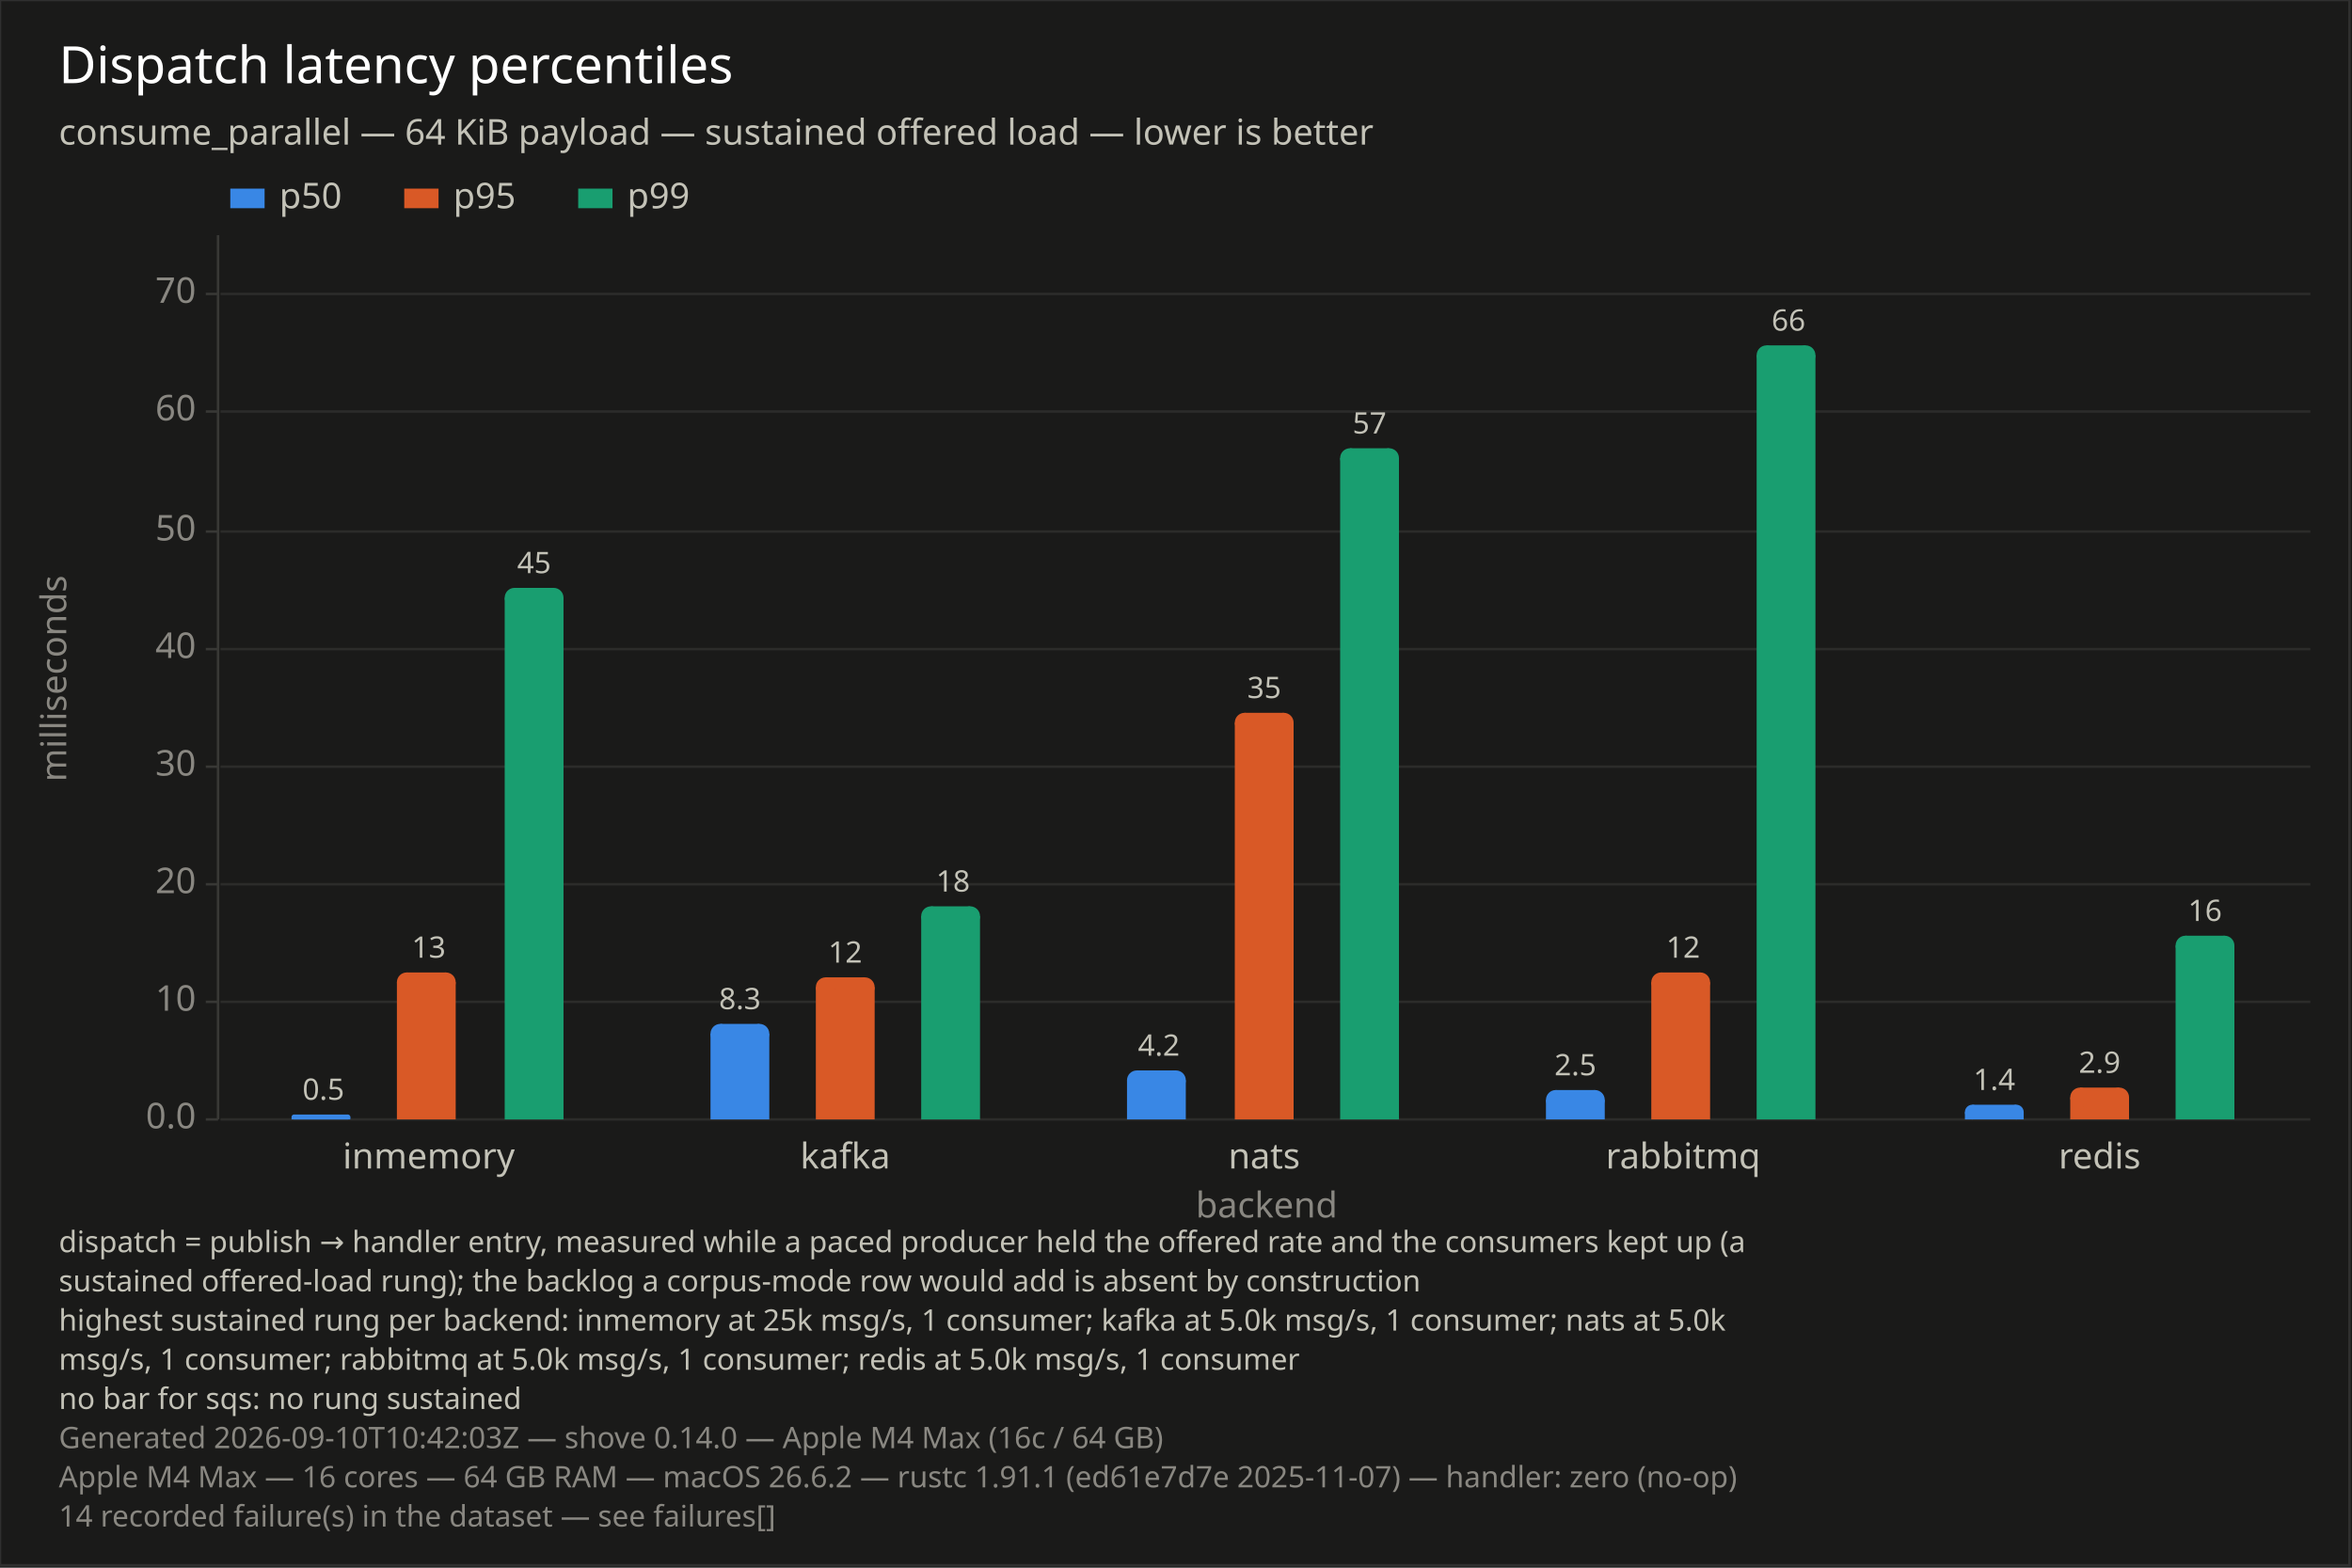
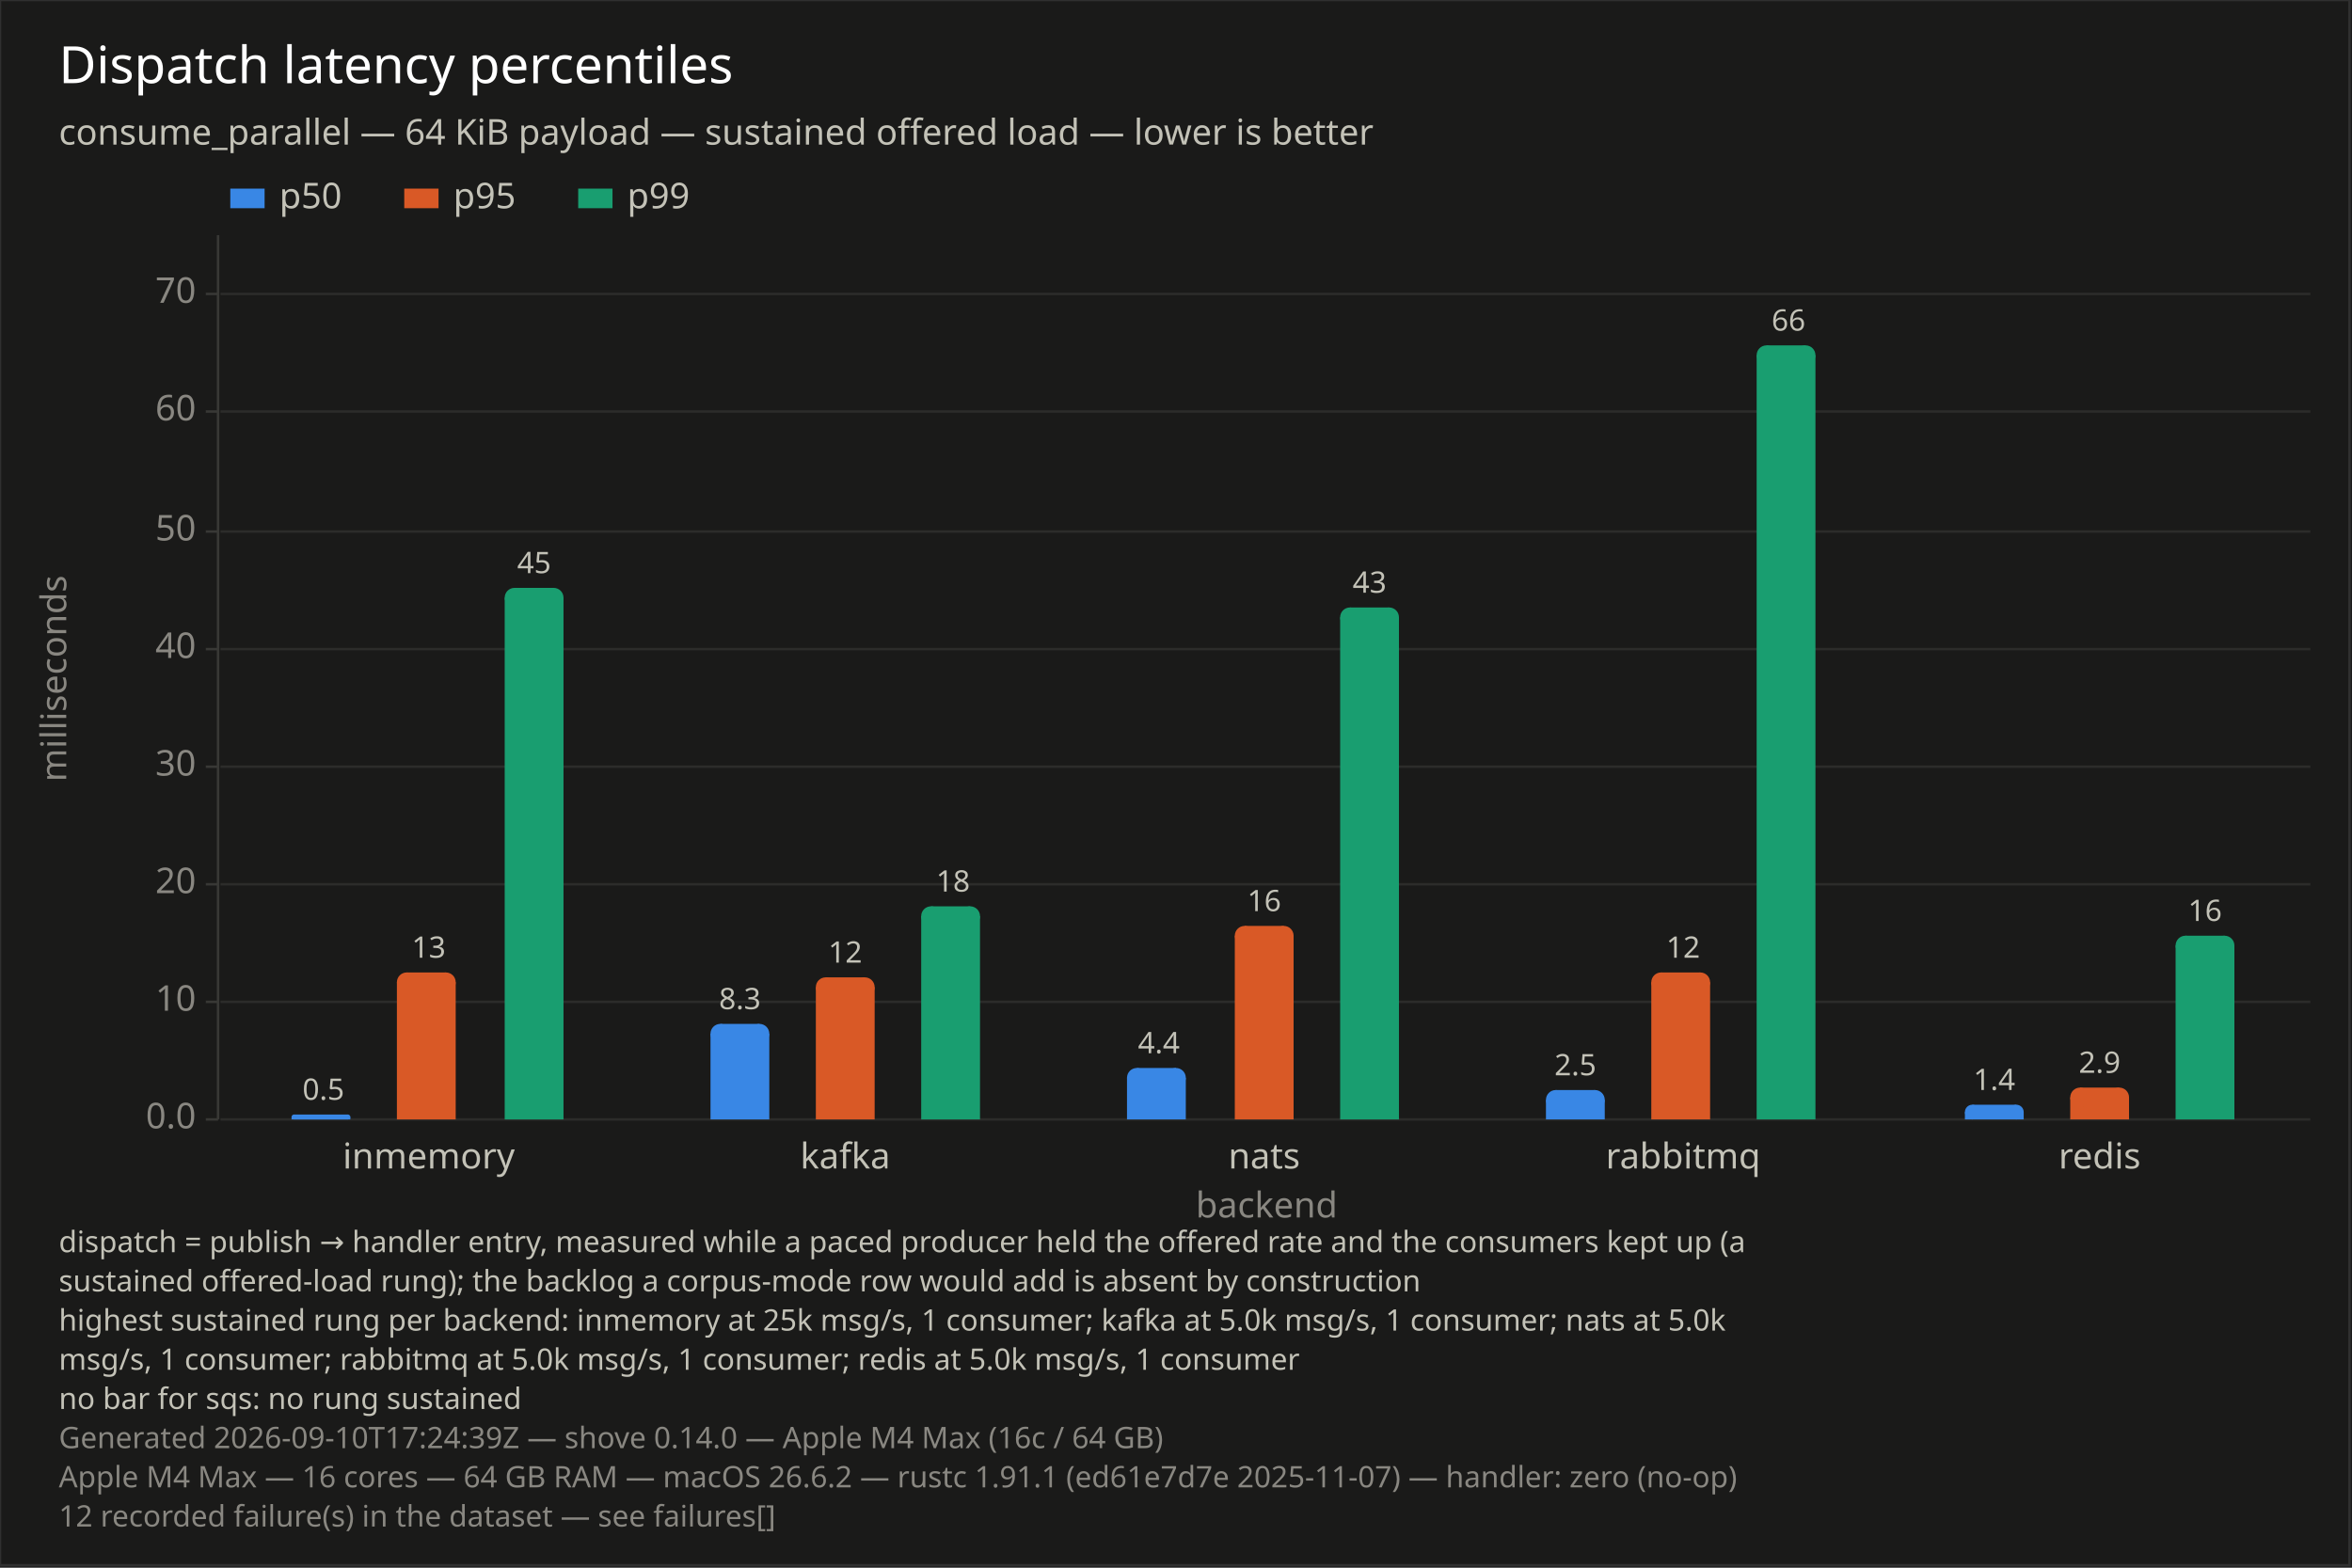
<svg xmlns="http://www.w3.org/2000/svg" width="960" height="640" viewBox="0 0 960 640">
  <rect x="0" y="0" width="960" height="640" opacity="1" fill="#1A1A19" stroke="none" />
  <rect x="0" y="0" width="959" height="639" opacity="0.1" fill="none" stroke="#FFFFFF" />
  <text x="24" y="18" dy="0.76em" text-anchor="start" font-family="sans-serif" font-size="20.968" opacity="1" fill="#FFFFFF">
Dispatch latency percentiles
</text>
  <text x="24" y="48" dy="0.76em" text-anchor="start" font-family="sans-serif" font-size="14.516" opacity="1" fill="#C3C2B7">
consume_parallel — 64 KiB payload — sustained offered load — lower is better
</text>
  <text x="24" y="502" dy="0.76em" text-anchor="start" font-family="sans-serif" font-size="12.097" opacity="1" fill="#C3C2B7">
dispatch = publish → handler entry, measured while a paced producer held the offered rate and the consumers kept up (a
</text>
  <text x="24" y="518" dy="0.76em" text-anchor="start" font-family="sans-serif" font-size="12.097" opacity="1" fill="#C3C2B7">
sustained offered-load rung); the backlog a corpus-mode row would add is absent by construction
</text>
  <text x="24" y="534" dy="0.76em" text-anchor="start" font-family="sans-serif" font-size="12.097" opacity="1" fill="#C3C2B7">
highest sustained rung per backend: inmemory at 25k msg/s, 1 consumer; kafka at 5.0k msg/s, 1 consumer; nats at 5.0k
</text>
  <text x="24" y="550" dy="0.76em" text-anchor="start" font-family="sans-serif" font-size="12.097" opacity="1" fill="#C3C2B7">
msg/s, 1 consumer; rabbitmq at 5.0k msg/s, 1 consumer; redis at 5.0k msg/s, 1 consumer
</text>
  <text x="24" y="566" dy="0.76em" text-anchor="start" font-family="sans-serif" font-size="12.097" opacity="1" fill="#C3C2B7">
no bar for sqs: no rung sustained
</text>
  <text x="24" y="582" dy="0.76em" text-anchor="start" font-family="sans-serif" font-size="12.097" opacity="1" fill="#898781">
- Generated 2026-09-10T10:42:03Z — shove 0.14.0 — Apple M4 Max (16c / 64 GB)
+ Generated 2026-09-10T17:24:39Z — shove 0.14.0 — Apple M4 Max (16c / 64 GB)
</text>
  <text x="24" y="598" dy="0.76em" text-anchor="start" font-family="sans-serif" font-size="12.097" opacity="1" fill="#898781">
Apple M4 Max — 16 cores — 64 GB RAM — macOS 26.6.2 — rustc 1.91.1 (ed61e7d7e 2025-11-07) — handler: zero (no-op)
</text>
  <text x="24" y="614" dy="0.76em" text-anchor="start" font-family="sans-serif" font-size="12.097" opacity="1" fill="#898781">
- 14 recorded failure(s) in the dataset — see failures[]
+ 12 recorded failure(s) in the dataset — see failures[]
</text>
  <text x="16" y="277" dy="0.76em" text-anchor="middle" font-family="sans-serif" font-size="14.516" opacity="1" fill="#898781" transform="rotate(270, 16, 277)">
milliseconds
</text>
  <line opacity="1" stroke="#2C2C2A" stroke-width="1" x1="90" y1="457" x2="943" y2="457" />
  <line opacity="1" stroke="#2C2C2A" stroke-width="1" x1="90" y1="409" x2="943" y2="409" />
  <line opacity="1" stroke="#2C2C2A" stroke-width="1" x1="90" y1="361" x2="943" y2="361" />
  <line opacity="1" stroke="#2C2C2A" stroke-width="1" x1="90" y1="313" x2="943" y2="313" />
  <line opacity="1" stroke="#2C2C2A" stroke-width="1" x1="90" y1="265" x2="943" y2="265" />
  <line opacity="1" stroke="#2C2C2A" stroke-width="1" x1="90" y1="217" x2="943" y2="217" />
  <line opacity="1" stroke="#2C2C2A" stroke-width="1" x1="90" y1="168" x2="943" y2="168" />
  <line opacity="1" stroke="#2C2C2A" stroke-width="1" x1="90" y1="120" x2="943" y2="120" />
  <polyline fill="none" opacity="1" stroke="#383835" stroke-width="1" points="89,96 89,457 " />
  <text x="80" y="457" dy="0.5ex" text-anchor="end" font-family="sans-serif" font-size="14.516" opacity="1" fill="#898781">
0.0
</text>
  <polyline fill="none" opacity="1" stroke="#383835" stroke-width="1" points="84,457 89,457 " />
  <text x="80" y="409" dy="0.5ex" text-anchor="end" font-family="sans-serif" font-size="14.516" opacity="1" fill="#898781">
10
</text>
  <polyline fill="none" opacity="1" stroke="#383835" stroke-width="1" points="84,409 89,409 " />
  <text x="80" y="361" dy="0.5ex" text-anchor="end" font-family="sans-serif" font-size="14.516" opacity="1" fill="#898781">
20
</text>
  <polyline fill="none" opacity="1" stroke="#383835" stroke-width="1" points="84,361 89,361 " />
  <text x="80" y="313" dy="0.5ex" text-anchor="end" font-family="sans-serif" font-size="14.516" opacity="1" fill="#898781">
30
</text>
  <polyline fill="none" opacity="1" stroke="#383835" stroke-width="1" points="84,313 89,313 " />
  <text x="80" y="265" dy="0.5ex" text-anchor="end" font-family="sans-serif" font-size="14.516" opacity="1" fill="#898781">
40
</text>
  <polyline fill="none" opacity="1" stroke="#383835" stroke-width="1" points="84,265 89,265 " />
  <text x="80" y="217" dy="0.5ex" text-anchor="end" font-family="sans-serif" font-size="14.516" opacity="1" fill="#898781">
50
</text>
  <polyline fill="none" opacity="1" stroke="#383835" stroke-width="1" points="84,217 89,217 " />
  <text x="80" y="168" dy="0.5ex" text-anchor="end" font-family="sans-serif" font-size="14.516" opacity="1" fill="#898781">
60
</text>
  <polyline fill="none" opacity="1" stroke="#383835" stroke-width="1" points="84,168 89,168 " />
  <text x="80" y="120" dy="0.5ex" text-anchor="end" font-family="sans-serif" font-size="14.516" opacity="1" fill="#898781">
70
</text>
  <polyline fill="none" opacity="1" stroke="#383835" stroke-width="1" points="84,120 89,120 " />
  <rect x="119" y="456" width="24" height="1" opacity="1" fill="#3987E5" stroke="none" />
  <rect x="120" y="455" width="22" height="2" opacity="1" fill="#3987E5" stroke="none" />
  <circle cx="120" cy="456" r="1" opacity="1" fill="#3987E5" stroke="none" stroke-width="0" />
  <circle cx="142" cy="456" r="1" opacity="1" fill="#3987E5" stroke="none" stroke-width="0" />
  <text x="132" y="452" dy="-0.5ex" text-anchor="middle" font-family="sans-serif" font-size="12.097" opacity="1" fill="#C3C2B7">
0.5
</text>
  <rect x="162" y="401" width="24" height="56" opacity="1" fill="#D95926" stroke="none" />
  <rect x="166" y="397" width="16" height="5" opacity="1" fill="#D95926" stroke="none" />
  <circle cx="166" cy="401" r="4" opacity="1" fill="#D95926" stroke="none" stroke-width="0" />
  <circle cx="182" cy="401" r="4" opacity="1" fill="#D95926" stroke="none" stroke-width="0" />
  <text x="175" y="394" dy="-0.5ex" text-anchor="middle" font-family="sans-serif" font-size="12.097" opacity="1" fill="#C3C2B7">
13
</text>
  <rect x="206" y="244" width="24" height="213" opacity="1" fill="#199E70" stroke="none" />
  <rect x="210" y="240" width="16" height="5" opacity="1" fill="#199E70" stroke="none" />
  <circle cx="210" cy="244" r="4" opacity="1" fill="#199E70" stroke="none" stroke-width="0" />
  <circle cx="226" cy="244" r="4" opacity="1" fill="#199E70" stroke="none" stroke-width="0" />
  <text x="218" y="237" dy="-0.5ex" text-anchor="middle" font-family="sans-serif" font-size="12.097" opacity="1" fill="#C3C2B7">
45
</text>
  <rect x="290" y="422" width="24" height="35" opacity="1" fill="#3987E5" stroke="none" />
  <rect x="294" y="418" width="16" height="5" opacity="1" fill="#3987E5" stroke="none" />
  <circle cx="294" cy="422" r="4" opacity="1" fill="#3987E5" stroke="none" stroke-width="0" />
  <circle cx="310" cy="422" r="4" opacity="1" fill="#3987E5" stroke="none" stroke-width="0" />
  <text x="302" y="415" dy="-0.5ex" text-anchor="middle" font-family="sans-serif" font-size="12.097" opacity="1" fill="#C3C2B7">
8.3
</text>
  <rect x="333" y="403" width="24" height="54" opacity="1" fill="#D95926" stroke="none" />
  <rect x="337" y="399" width="16" height="5" opacity="1" fill="#D95926" stroke="none" />
  <circle cx="337" cy="403" r="4" opacity="1" fill="#D95926" stroke="none" stroke-width="0" />
  <circle cx="353" cy="403" r="4" opacity="1" fill="#D95926" stroke="none" stroke-width="0" />
  <text x="345" y="396" dy="-0.5ex" text-anchor="middle" font-family="sans-serif" font-size="12.097" opacity="1" fill="#C3C2B7">
12
</text>
  <rect x="376" y="374" width="24" height="83" opacity="1" fill="#199E70" stroke="none" />
  <rect x="380" y="370" width="16" height="5" opacity="1" fill="#199E70" stroke="none" />
  <circle cx="380" cy="374" r="4" opacity="1" fill="#199E70" stroke="none" stroke-width="0" />
  <circle cx="396" cy="374" r="4" opacity="1" fill="#199E70" stroke="none" stroke-width="0" />
  <text x="389" y="367" dy="-0.5ex" text-anchor="middle" font-family="sans-serif" font-size="12.097" opacity="1" fill="#C3C2B7">
18
</text>
-   <rect x="460" y="441" width="24" height="16" opacity="1" fill="#3987E5" stroke="none" />
-   <rect x="464" y="437" width="16" height="5" opacity="1" fill="#3987E5" stroke="none" />
-   <circle cx="464" cy="441" r="4" opacity="1" fill="#3987E5" stroke="none" stroke-width="0" />
-   <circle cx="480" cy="441" r="4" opacity="1" fill="#3987E5" stroke="none" stroke-width="0" />
-   <text x="473" y="434" dy="-0.5ex" text-anchor="middle" font-family="sans-serif" font-size="12.097" opacity="1" fill="#C3C2B7">
- 4.2
- </text>
-   <rect x="504" y="295" width="24" height="162" opacity="1" fill="#D95926" stroke="none" />
-   <rect x="508" y="291" width="16" height="5" opacity="1" fill="#D95926" stroke="none" />
-   <circle cx="508" cy="295" r="4" opacity="1" fill="#D95926" stroke="none" stroke-width="0" />
-   <circle cx="524" cy="295" r="4" opacity="1" fill="#D95926" stroke="none" stroke-width="0" />
-   <text x="516" y="288" dy="-0.5ex" text-anchor="middle" font-family="sans-serif" font-size="12.097" opacity="1" fill="#C3C2B7">
- 35
- </text>
-   <rect x="547" y="187" width="24" height="270" opacity="1" fill="#199E70" stroke="none" />
-   <rect x="551" y="183" width="16" height="5" opacity="1" fill="#199E70" stroke="none" />
-   <circle cx="551" cy="187" r="4" opacity="1" fill="#199E70" stroke="none" stroke-width="0" />
-   <circle cx="567" cy="187" r="4" opacity="1" fill="#199E70" stroke="none" stroke-width="0" />
-   <text x="559" y="180" dy="-0.5ex" text-anchor="middle" font-family="sans-serif" font-size="12.097" opacity="1" fill="#C3C2B7">
- 57
+   <rect x="460" y="440" width="24" height="17" opacity="1" fill="#3987E5" stroke="none" />
+   <rect x="464" y="436" width="16" height="5" opacity="1" fill="#3987E5" stroke="none" />
+   <circle cx="464" cy="440" r="4" opacity="1" fill="#3987E5" stroke="none" stroke-width="0" />
+   <circle cx="480" cy="440" r="4" opacity="1" fill="#3987E5" stroke="none" stroke-width="0" />
+   <text x="473" y="433" dy="-0.5ex" text-anchor="middle" font-family="sans-serif" font-size="12.097" opacity="1" fill="#C3C2B7">
+ 4.4
+ </text>
+   <rect x="504" y="382" width="24" height="75" opacity="1" fill="#D95926" stroke="none" />
+   <rect x="508" y="378" width="16" height="5" opacity="1" fill="#D95926" stroke="none" />
+   <circle cx="508" cy="382" r="4" opacity="1" fill="#D95926" stroke="none" stroke-width="0" />
+   <circle cx="524" cy="382" r="4" opacity="1" fill="#D95926" stroke="none" stroke-width="0" />
+   <text x="516" y="375" dy="-0.5ex" text-anchor="middle" font-family="sans-serif" font-size="12.097" opacity="1" fill="#C3C2B7">
+ 16
+ </text>
+   <rect x="547" y="252" width="24" height="205" opacity="1" fill="#199E70" stroke="none" />
+   <rect x="551" y="248" width="16" height="5" opacity="1" fill="#199E70" stroke="none" />
+   <circle cx="551" cy="252" r="4" opacity="1" fill="#199E70" stroke="none" stroke-width="0" />
+   <circle cx="567" cy="252" r="4" opacity="1" fill="#199E70" stroke="none" stroke-width="0" />
+   <text x="559" y="245" dy="-0.5ex" text-anchor="middle" font-family="sans-serif" font-size="12.097" opacity="1" fill="#C3C2B7">
+ 43
</text>
  <rect x="631" y="449" width="24" height="8" opacity="1" fill="#3987E5" stroke="none" />
  <rect x="635" y="445" width="16" height="5" opacity="1" fill="#3987E5" stroke="none" />
  <circle cx="635" cy="449" r="4" opacity="1" fill="#3987E5" stroke="none" stroke-width="0" />
  <circle cx="651" cy="449" r="4" opacity="1" fill="#3987E5" stroke="none" stroke-width="0" />
  <text x="643" y="442" dy="-0.5ex" text-anchor="middle" font-family="sans-serif" font-size="12.097" opacity="1" fill="#C3C2B7">
2.5
</text>
  <rect x="674" y="401" width="24" height="56" opacity="1" fill="#D95926" stroke="none" />
  <rect x="678" y="397" width="16" height="5" opacity="1" fill="#D95926" stroke="none" />
  <circle cx="678" cy="401" r="4" opacity="1" fill="#D95926" stroke="none" stroke-width="0" />
  <circle cx="694" cy="401" r="4" opacity="1" fill="#D95926" stroke="none" stroke-width="0" />
  <text x="687" y="394" dy="-0.5ex" text-anchor="middle" font-family="sans-serif" font-size="12.097" opacity="1" fill="#C3C2B7">
12
</text>
  <rect x="717" y="145" width="24" height="312" opacity="1" fill="#199E70" stroke="none" />
  <rect x="721" y="141" width="16" height="5" opacity="1" fill="#199E70" stroke="none" />
  <circle cx="721" cy="145" r="4" opacity="1" fill="#199E70" stroke="none" stroke-width="0" />
  <circle cx="737" cy="145" r="4" opacity="1" fill="#199E70" stroke="none" stroke-width="0" />
  <text x="730" y="138" dy="-0.5ex" text-anchor="middle" font-family="sans-serif" font-size="12.097" opacity="1" fill="#C3C2B7">
66
</text>
  <rect x="802" y="454" width="24" height="3" opacity="1" fill="#3987E5" stroke="none" />
  <rect x="805" y="451" width="18" height="4" opacity="1" fill="#3987E5" stroke="none" />
  <circle cx="805" cy="454" r="3" opacity="1" fill="#3987E5" stroke="none" stroke-width="0" />
  <circle cx="823" cy="454" r="3" opacity="1" fill="#3987E5" stroke="none" stroke-width="0" />
  <text x="814" y="448" dy="-0.5ex" text-anchor="middle" font-family="sans-serif" font-size="12.097" opacity="1" fill="#C3C2B7">
1.4
</text>
  <rect x="845" y="448" width="24" height="9" opacity="1" fill="#D95926" stroke="none" />
  <rect x="849" y="444" width="16" height="5" opacity="1" fill="#D95926" stroke="none" />
  <circle cx="849" cy="448" r="4" opacity="1" fill="#D95926" stroke="none" stroke-width="0" />
  <circle cx="865" cy="448" r="4" opacity="1" fill="#D95926" stroke="none" stroke-width="0" />
  <text x="857" y="441" dy="-0.5ex" text-anchor="middle" font-family="sans-serif" font-size="12.097" opacity="1" fill="#C3C2B7">
2.9
</text>
  <rect x="888" y="386" width="24" height="71" opacity="1" fill="#199E70" stroke="none" />
  <rect x="892" y="382" width="16" height="5" opacity="1" fill="#199E70" stroke="none" />
  <circle cx="892" cy="386" r="4" opacity="1" fill="#199E70" stroke="none" stroke-width="0" />
  <circle cx="908" cy="386" r="4" opacity="1" fill="#199E70" stroke="none" stroke-width="0" />
  <text x="900" y="379" dy="-0.5ex" text-anchor="middle" font-family="sans-serif" font-size="12.097" opacity="1" fill="#C3C2B7">
16
</text>
  <text x="175" y="466" dy="0.76em" text-anchor="middle" font-family="sans-serif" font-size="14.516" opacity="1" fill="#C3C2B7">
inmemory
</text>
  <text x="345" y="466" dy="0.76em" text-anchor="middle" font-family="sans-serif" font-size="14.516" opacity="1" fill="#C3C2B7">
kafka
</text>
  <text x="516" y="466" dy="0.76em" text-anchor="middle" font-family="sans-serif" font-size="14.516" opacity="1" fill="#C3C2B7">
nats
</text>
  <text x="687" y="466" dy="0.76em" text-anchor="middle" font-family="sans-serif" font-size="14.516" opacity="1" fill="#C3C2B7">
rabbitmq
</text>
  <text x="857" y="466" dy="0.76em" text-anchor="middle" font-family="sans-serif" font-size="14.516" opacity="1" fill="#C3C2B7">
redis
</text>
  <text x="517" y="486" dy="0.76em" text-anchor="middle" font-family="sans-serif" font-size="14.516" opacity="1" fill="#898781">
backend
</text>
  <rect x="94" y="77" width="14" height="8" opacity="1" fill="#3987E5" stroke="none" />
  <text x="114" y="74" dy="0.76em" text-anchor="start" font-family="sans-serif" font-size="14.516" opacity="1" fill="#C3C2B7">
p50
</text>
  <rect x="165" y="77" width="14" height="8" opacity="1" fill="#D95926" stroke="none" />
  <text x="185" y="74" dy="0.76em" text-anchor="start" font-family="sans-serif" font-size="14.516" opacity="1" fill="#C3C2B7">
p95
</text>
  <rect x="236" y="77" width="14" height="8" opacity="1" fill="#199E70" stroke="none" />
  <text x="256" y="74" dy="0.76em" text-anchor="start" font-family="sans-serif" font-size="14.516" opacity="1" fill="#C3C2B7">
p99
</text>
</svg>
